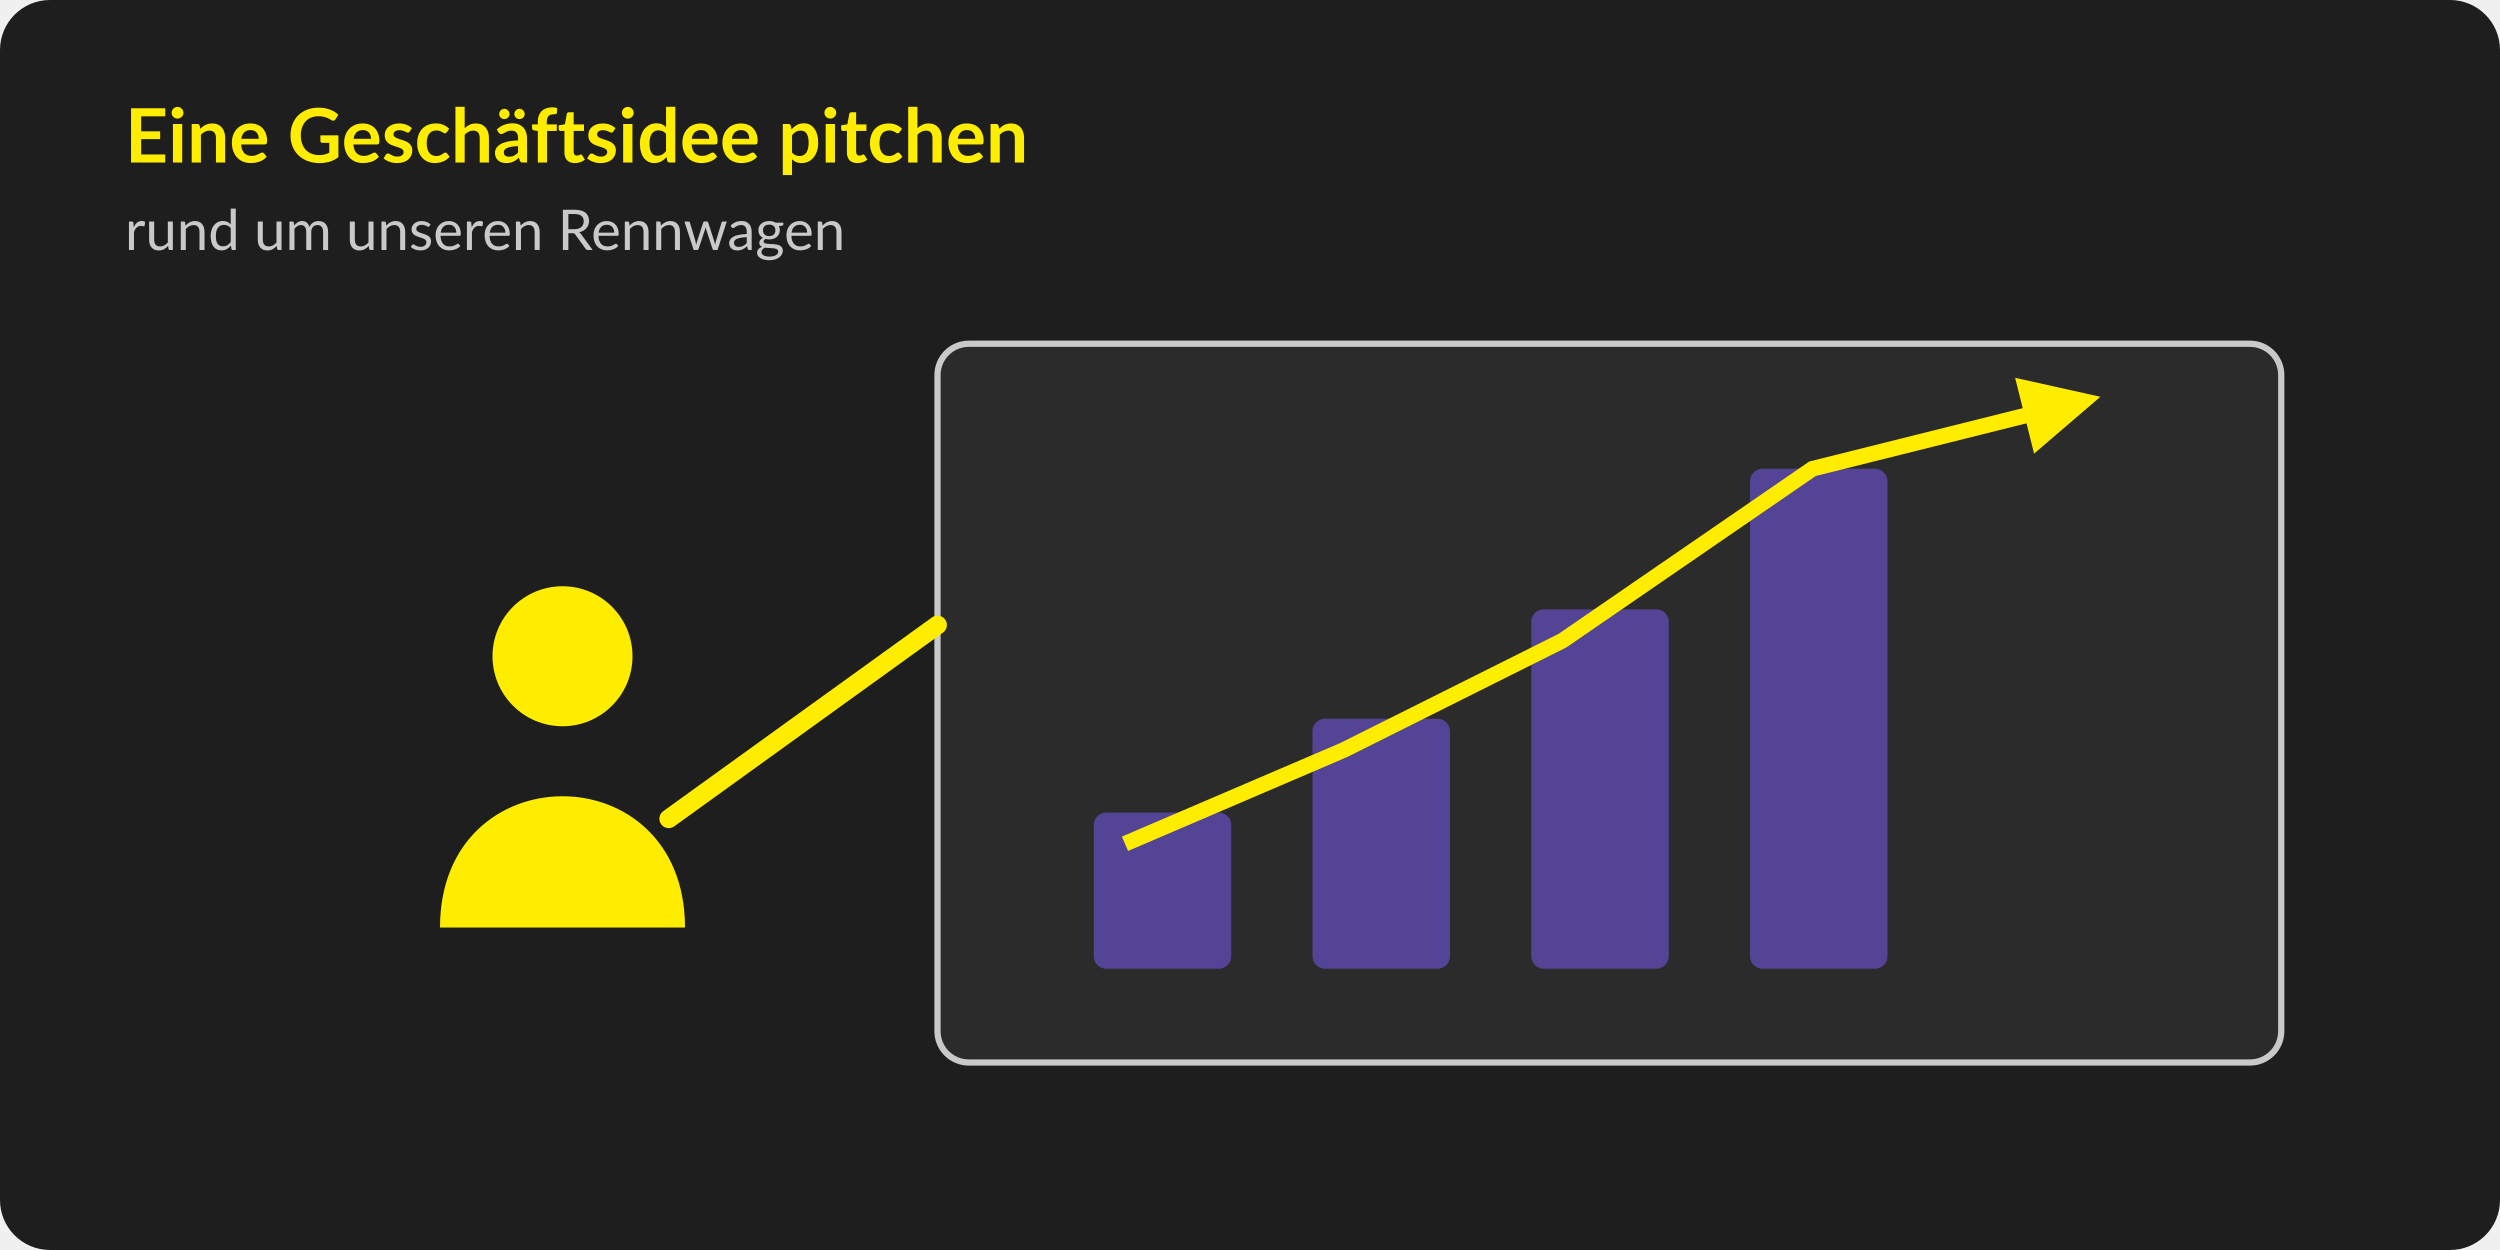
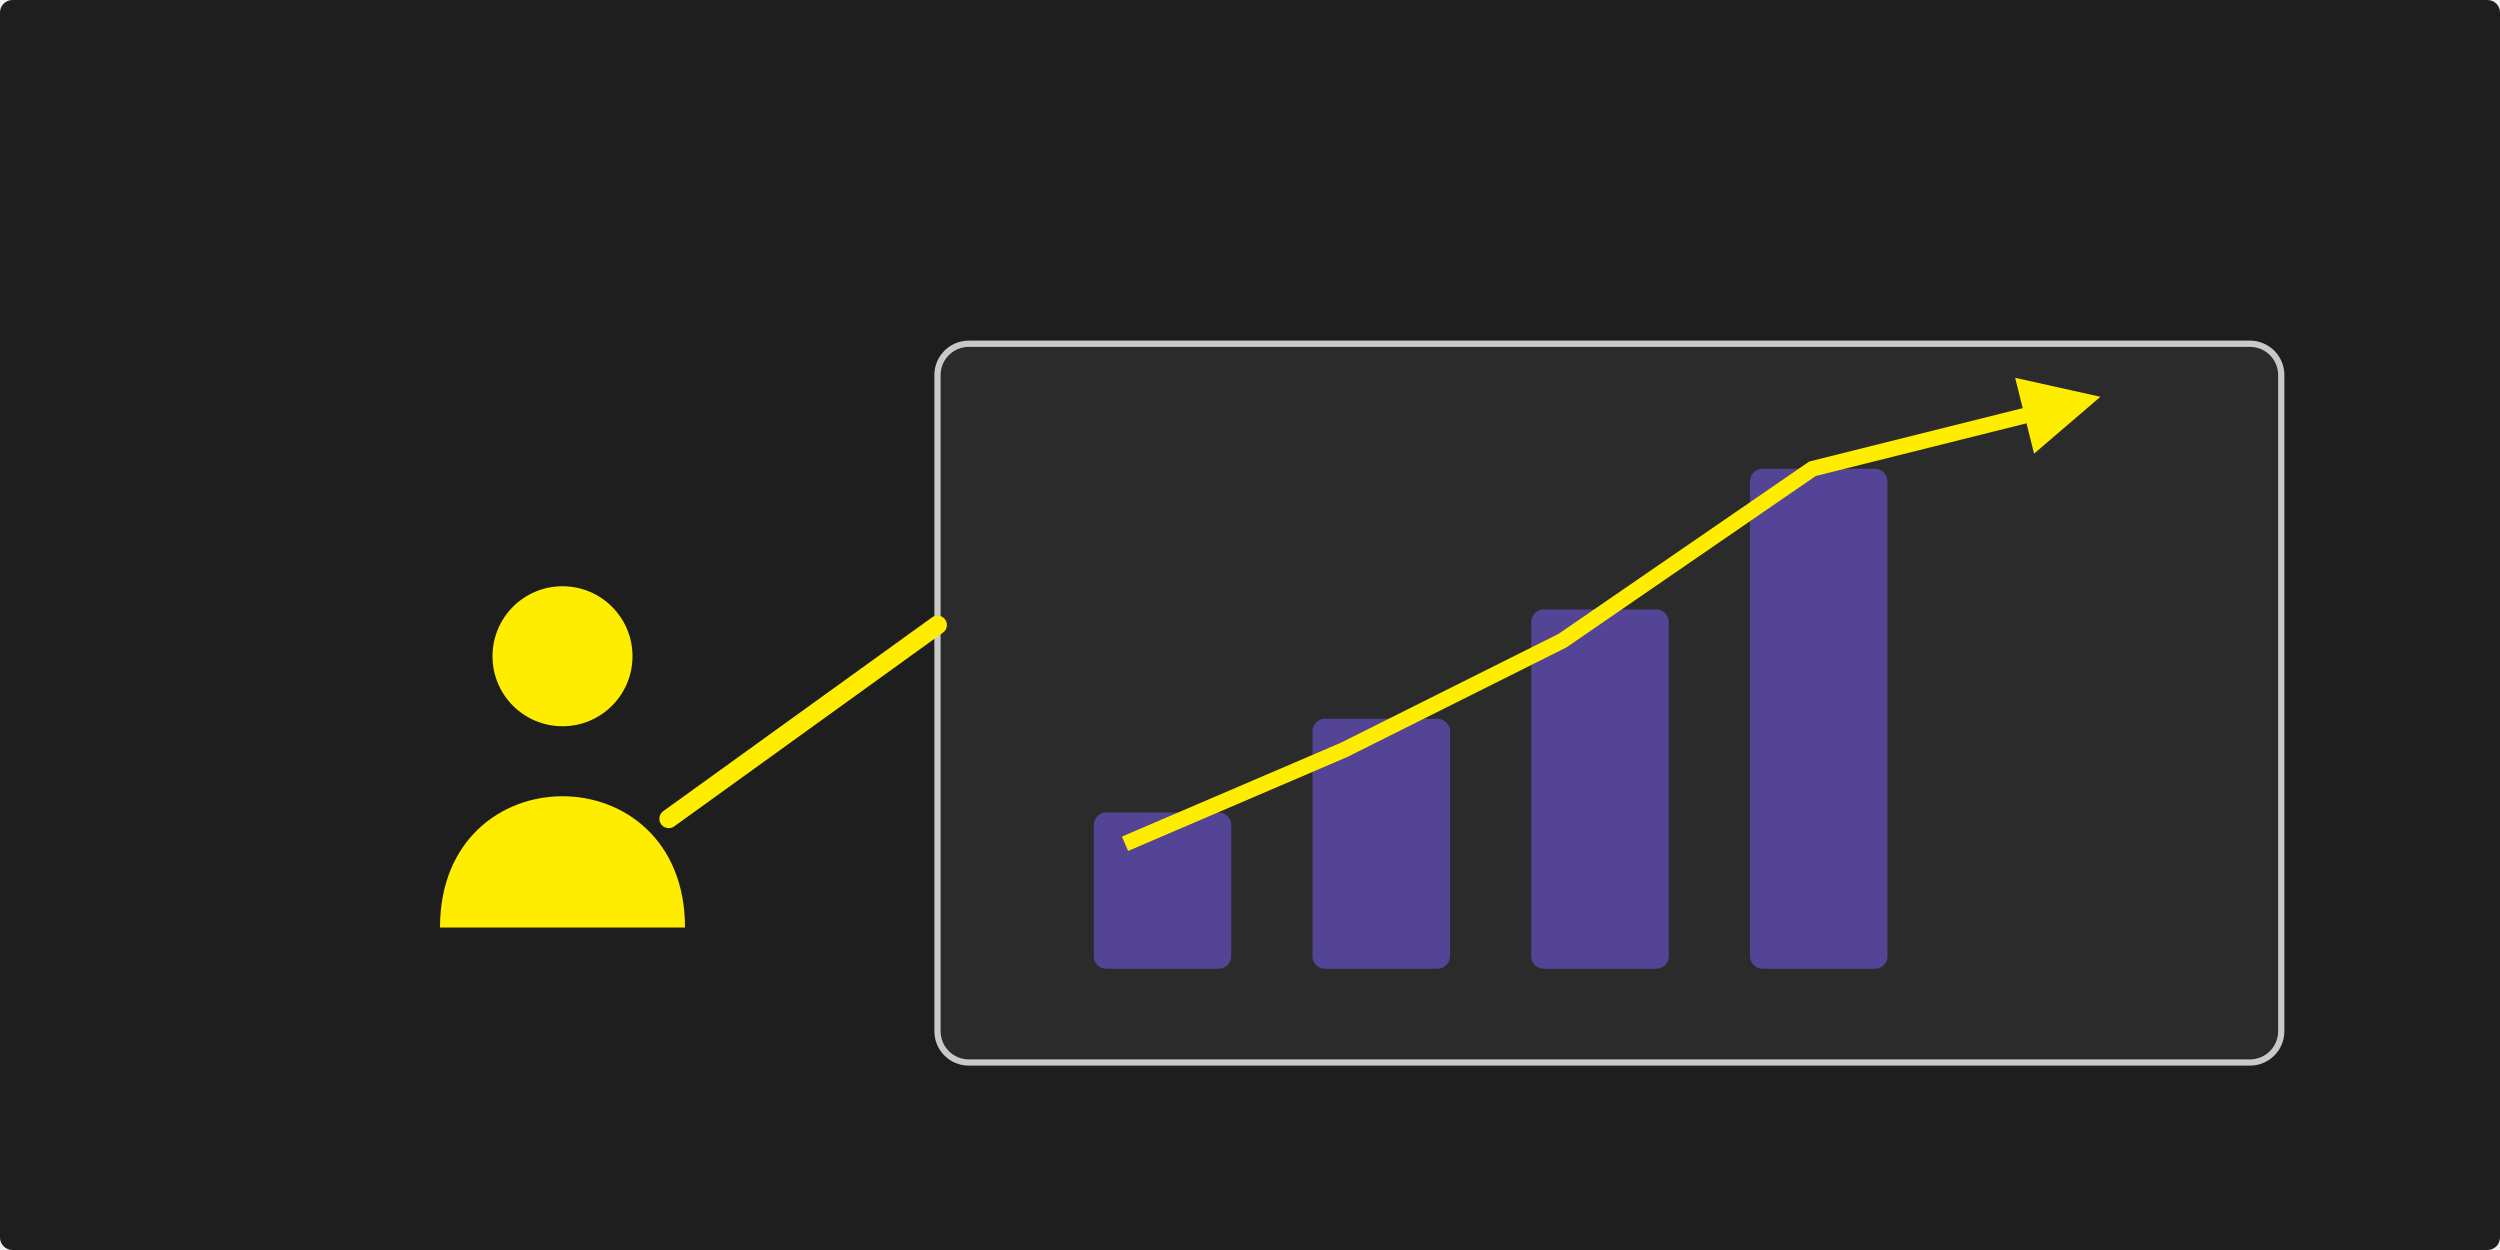
<svg xmlns="http://www.w3.org/2000/svg" viewBox="0 0 800 400" width="800" height="400" role="img" aria-label="Business Plan: Ein Teammitglied präsentiert ein Geschäftsmodell vor einem Diagramm">
  <defs>
    <g id="car">
      <rect x="-48" y="-23" width="9" height="46" rx="2" fill="#FFED00" />
      <rect x="-36" y="-27" width="20" height="11" rx="3" fill="#000000" stroke="#8A8A8A" />
      <rect x="-36" y="16" width="20" height="11" rx="3" fill="#000000" stroke="#8A8A8A" />
      <rect x="16" y="-26" width="18" height="10" rx="3" fill="#000000" stroke="#8A8A8A" />
      <rect x="16" y="16" width="18" height="10" rx="3" fill="#000000" stroke="#8A8A8A" />
      <path d="M-40,-10 L18,-8 L46,-3 L46,3 L18,8 L-40,10 Z" fill="#534495" stroke="#FFED00" stroke-width="2" />
      <ellipse cx="-8" cy="0" rx="10" ry="5" fill="#000000" />
      <rect x="42" y="-25" width="7" height="50" rx="2" fill="#FFED00" />
    </g>
    <marker id="arrow" viewBox="0 0 10 10" refX="5" refY="5" markerWidth="5" markerHeight="5" orient="auto-start-reverse">
      <path d="M0,0 L10,5 L0,10 z" fill="#FFED00" />
    </marker>
    <marker id="arrow-light" viewBox="0 0 10 10" refX="5" refY="5" markerWidth="5" markerHeight="5" orient="auto-start-reverse">
      <path d="M0,0 L10,5 L0,10 z" fill="#C9C9C9" />
    </marker>
  </defs>
-   <rect width="800" height="400" rx="16" fill="#1E1E1E" />
+   <rect width="800" height="400" rx="4" fill="#1E1E1E" />
  <g font-family="Lato, 'Helvetica Neue', Arial, sans-serif" fill="#FFFFFF">
    <rect x="300" y="110" width="430" height="230" rx="10" fill="#2B2B2B" stroke="#C9C9C9" stroke-width="2" />
    <rect x="350" y="260" width="44" height="50" rx="4" fill="#534495" />
    <rect x="420" y="230" width="44" height="80" rx="4" fill="#534495" />
    <rect x="490" y="195" width="44" height="115" rx="4" fill="#534495" />
    <rect x="560" y="150" width="44" height="160" rx="4" fill="#534495" />
    <path d="M360,270 L430,240 L500,205 L580,150 L660,130" fill="none" stroke="#FFED00" stroke-width="5" marker-end="url(#arrow)" />
    <circle cx="180" cy="210" r="22.4" fill="#FFED00" />
    <path d="M140.8,296.8 C140.8,240.8 219.2,240.8 219.2,296.8 Z" fill="#FFED00" />
    <path d="M214,262 L300,200" stroke="#FFED00" stroke-width="6" stroke-linecap="round" />
-     <text x="40" y="52" font-size="24" fill="#FFED00" text-anchor="start" font-weight="700">Eine Geschäftsidee pitchen</text>
-     <text x="40" y="80" font-size="18" fill="#C9C9C9" text-anchor="start" font-weight="400">rund um unseren Rennwagen</text>
  </g>
</svg>
